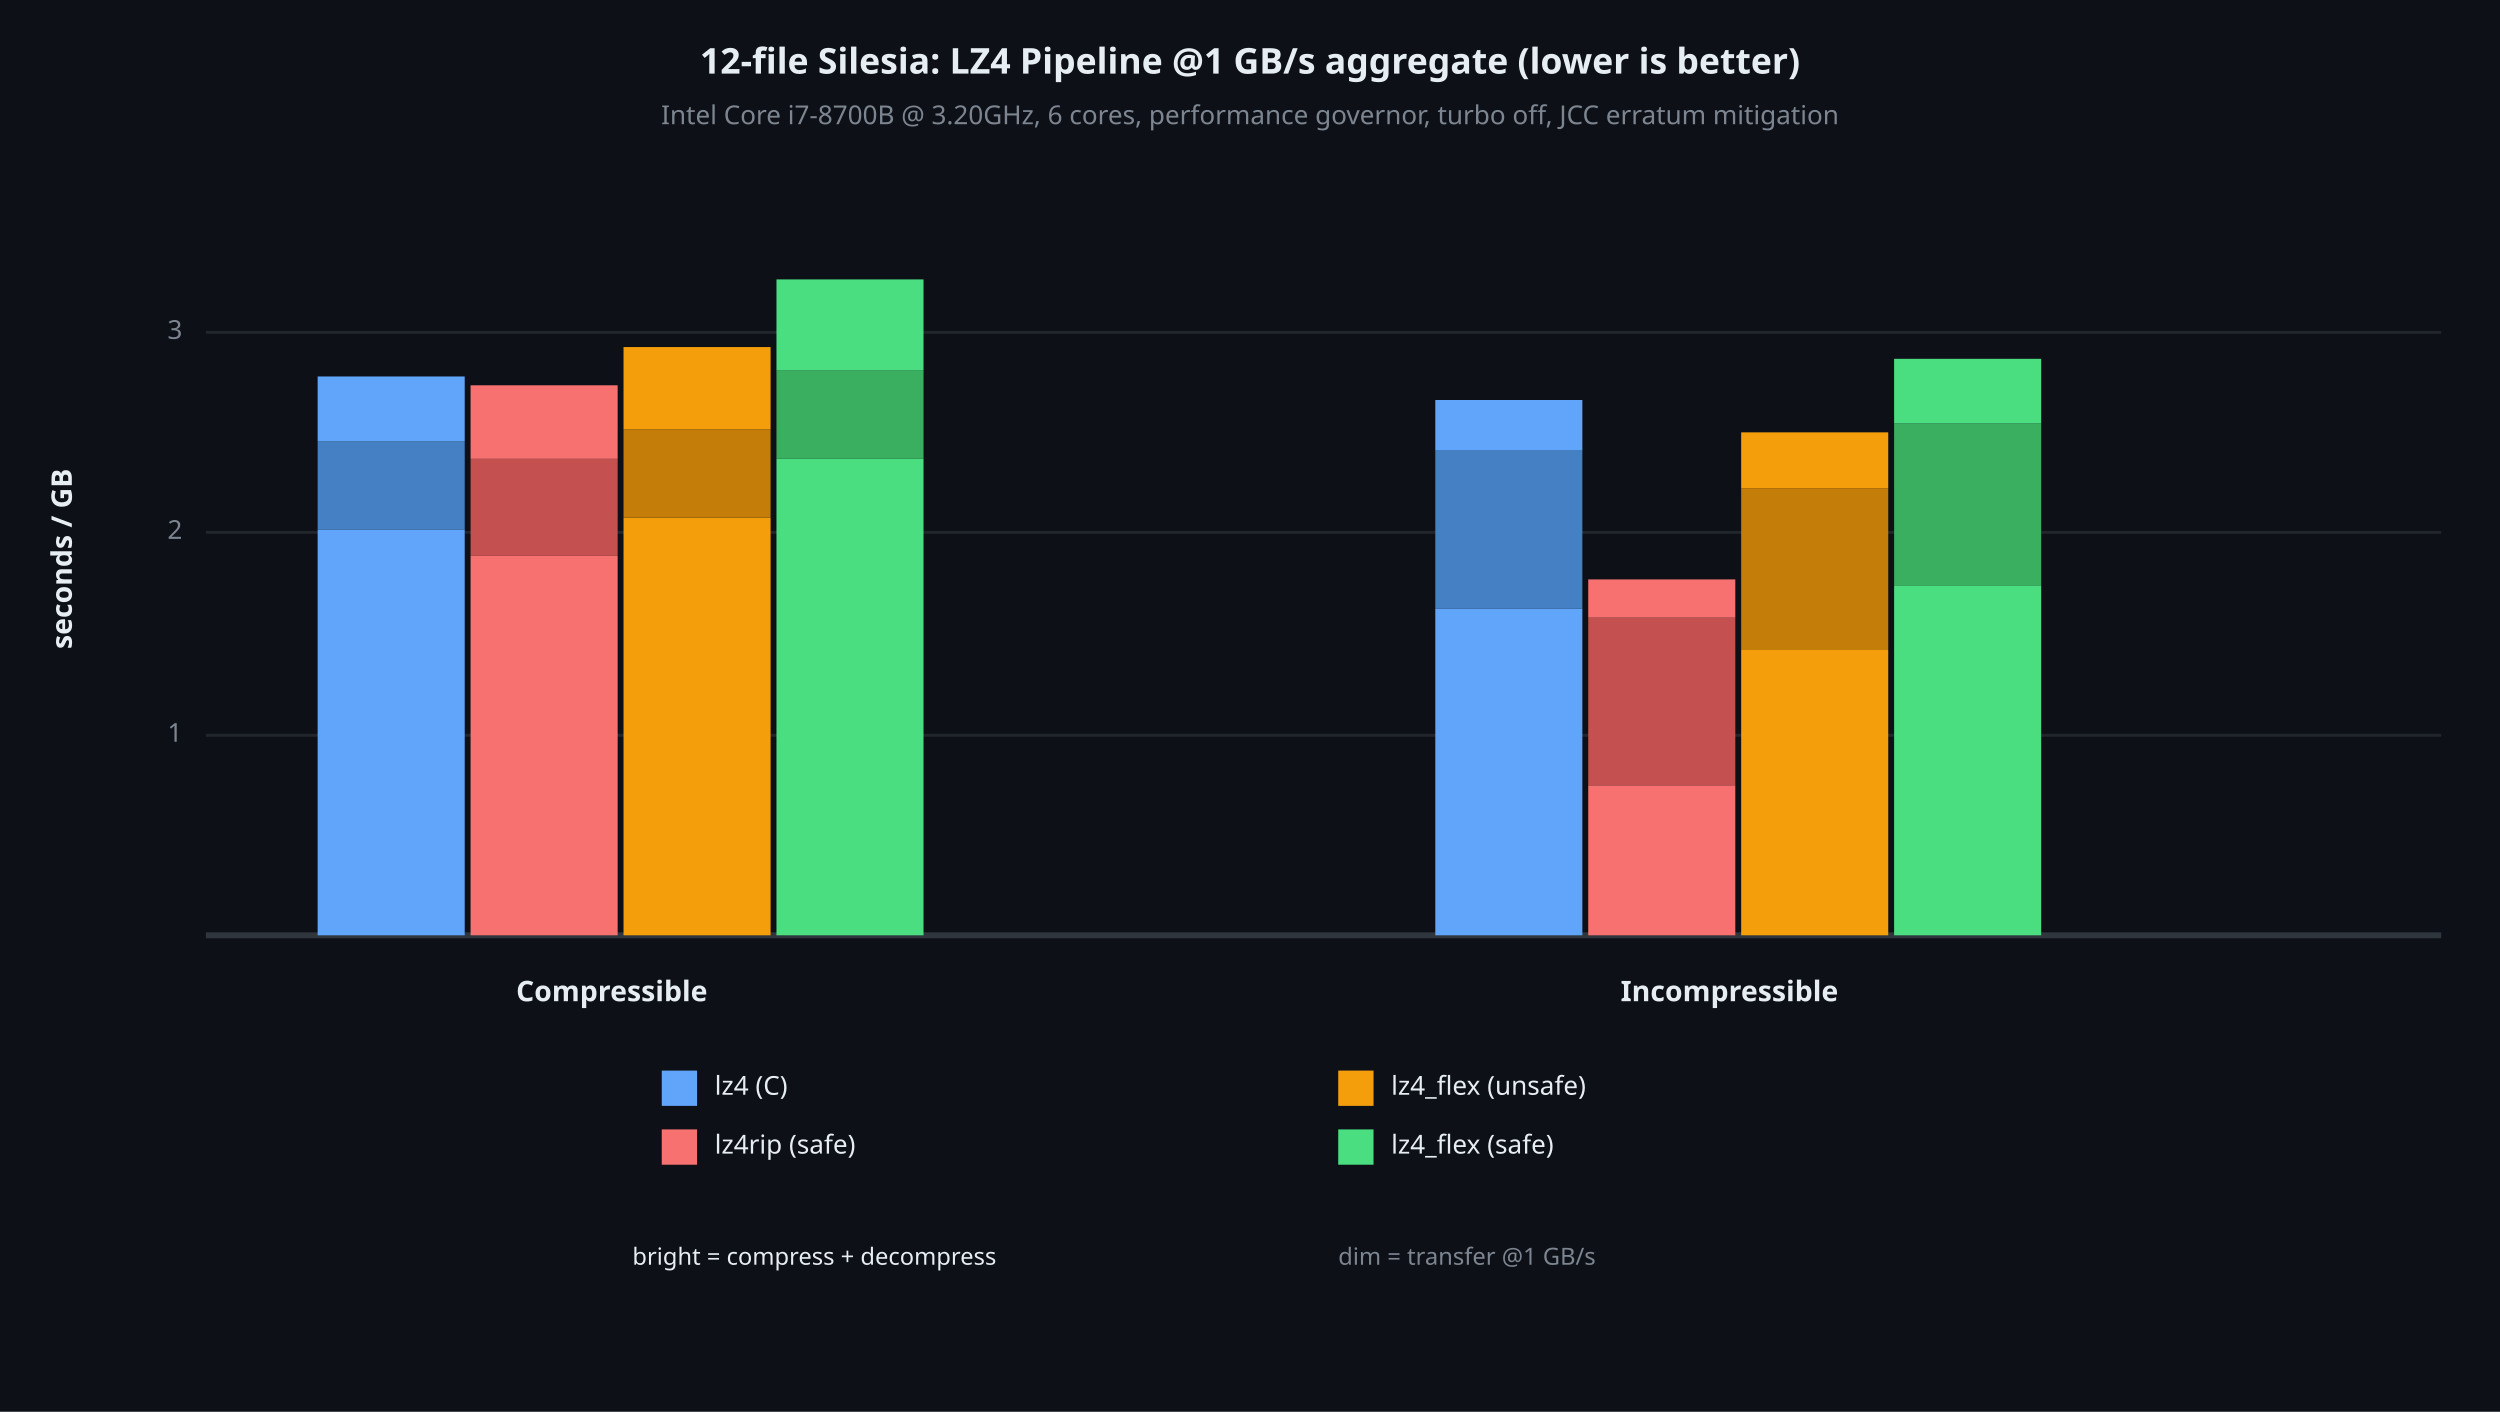
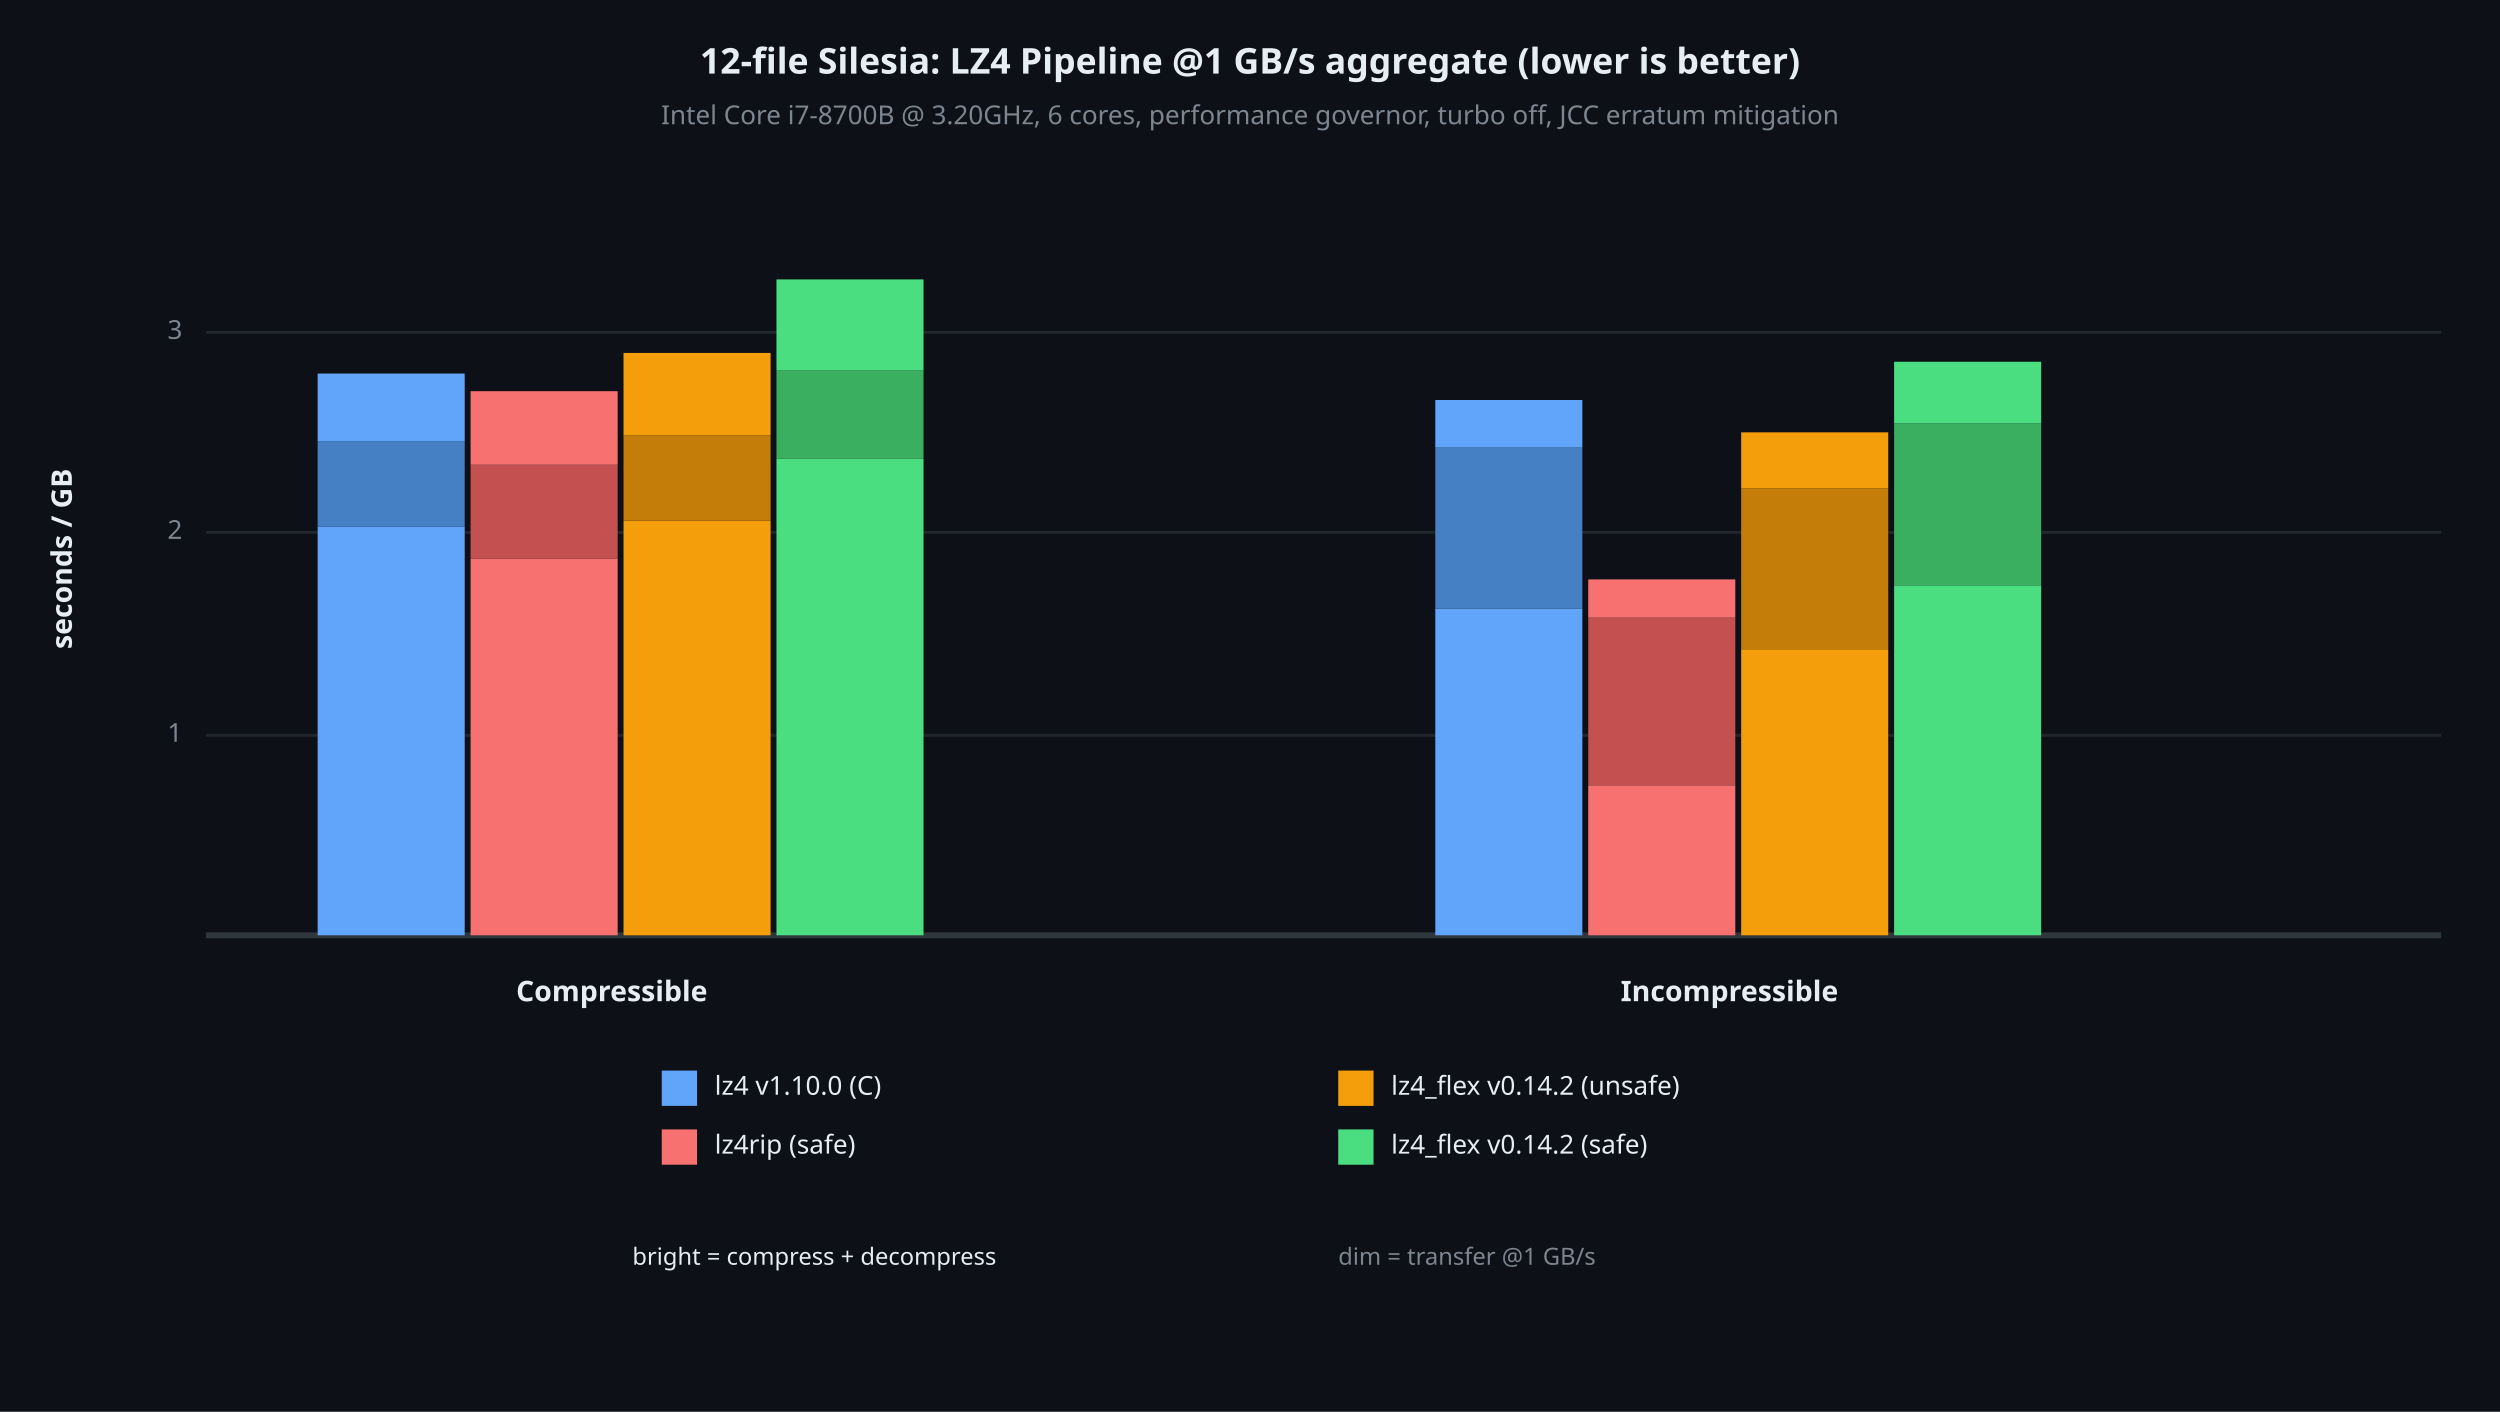
<svg xmlns="http://www.w3.org/2000/svg" viewBox="0 0 850 480" font-family="system-ui, -apple-system, sans-serif">
  <rect x="0" y="0" width="850" height="480" opacity="1" fill="#0D1117" stroke="none" />
  <text x="425" y="22" dy="0.5ex" text-anchor="middle" font-family="sans-serif" font-size="12.097" opacity="1" fill="#E6EDF3" font-weight="bold">
12-file Silesia: LZ4 Pipeline @1 GB/s aggregate (lower is better)
</text>
  <text x="425" y="40" dy="0.5ex" text-anchor="middle" font-family="sans-serif" font-size="8.871" opacity="1" fill="#7D8590">
Intel Core i7-8700B @ 3.20GHz, 6 cores, performance governor, turbo off, JCC erratum mitigation
</text>
  <text x="22" y="190" dy="0.5ex" text-anchor="middle" font-family="sans-serif" font-size="9.677" opacity="1" fill="#E6EDF3" font-weight="bold" transform="rotate(270, 22, 190)">
seconds / GB
</text>
  <polyline fill="none" opacity="1" stroke="#21262D" stroke-width="1" points="70,250 830,250 " />
  <text x="62" y="250" dy="0.5ex" text-anchor="end" font-family="sans-serif" font-size="8.871" opacity="1" fill="#7D8590">
1
</text>
  <polyline fill="none" opacity="1" stroke="#21262D" stroke-width="1" points="70,181 830,181 " />
  <text x="62" y="181" dy="0.5ex" text-anchor="end" font-family="sans-serif" font-size="8.871" opacity="1" fill="#7D8590">
2
</text>
  <polyline fill="none" opacity="1" stroke="#21262D" stroke-width="1" points="70,113 830,113 " />
  <text x="62" y="113" dy="0.5ex" text-anchor="end" font-family="sans-serif" font-size="8.871" opacity="1" fill="#7D8590">
3
</text>
  <polyline fill="none" opacity="1" stroke="#30363D" stroke-width="2" points="70,318 830,318 " />
-   <rect x="108" y="180" width="50" height="138" opacity="1" fill="#60A5FA" stroke="none" />
-   <rect x="108" y="150" width="50" height="30" opacity="1" fill="#4680C4" stroke="none" />
-   <rect x="108" y="128" width="50" height="22" opacity="1" fill="#60A5FA" stroke="none" />
-   <rect x="160" y="189" width="50" height="129" opacity="1" fill="#F87171" stroke="none" />
-   <rect x="160" y="156" width="50" height="33" opacity="1" fill="#C45050" stroke="none" />
-   <rect x="160" y="131" width="50" height="25" opacity="1" fill="#F87171" stroke="none" />
-   <rect x="212" y="176" width="50" height="142" opacity="1" fill="#F59E0B" stroke="none" />
-   <rect x="212" y="146" width="50" height="30" opacity="1" fill="#C47D08" stroke="none" />
-   <rect x="212" y="118" width="50" height="28" opacity="1" fill="#F59E0B" stroke="none" />
+   <rect x="108" y="179" width="50" height="139" opacity="1" fill="#60A5FA" stroke="none" />
+   <rect x="108" y="150" width="50" height="29" opacity="1" fill="#4680C4" stroke="none" />
+   <rect x="108" y="127" width="50" height="23" opacity="1" fill="#60A5FA" stroke="none" />
+   <rect x="160" y="190" width="50" height="128" opacity="1" fill="#F87171" stroke="none" />
+   <rect x="160" y="158" width="50" height="32" opacity="1" fill="#C45050" stroke="none" />
+   <rect x="160" y="133" width="50" height="25" opacity="1" fill="#F87171" stroke="none" />
+   <rect x="212" y="177" width="50" height="141" opacity="1" fill="#F59E0B" stroke="none" />
+   <rect x="212" y="148" width="50" height="29" opacity="1" fill="#C47D08" stroke="none" />
+   <rect x="212" y="120" width="50" height="28" opacity="1" fill="#F59E0B" stroke="none" />
  <rect x="264" y="156" width="50" height="162" opacity="1" fill="#4ADE80" stroke="none" />
  <rect x="264" y="126" width="50" height="30" opacity="1" fill="#3AAF60" stroke="none" />
  <rect x="264" y="95" width="50" height="31" opacity="1" fill="#4ADE80" stroke="none" />
  <text x="208" y="338" dy="0.5ex" text-anchor="middle" font-family="sans-serif" font-size="9.677" opacity="1" fill="#E6EDF3" font-weight="bold">
Compressible
</text>
  <rect x="488" y="207" width="50" height="111" opacity="1" fill="#60A5FA" stroke="none" />
-   <rect x="488" y="153" width="50" height="54" opacity="1" fill="#4680C4" stroke="none" />
-   <rect x="488" y="136" width="50" height="17" opacity="1" fill="#60A5FA" stroke="none" />
+   <rect x="488" y="152" width="50" height="55" opacity="1" fill="#4680C4" stroke="none" />
+   <rect x="488" y="136" width="50" height="16" opacity="1" fill="#60A5FA" stroke="none" />
  <rect x="540" y="267" width="50" height="51" opacity="1" fill="#F87171" stroke="none" />
  <rect x="540" y="210" width="50" height="57" opacity="1" fill="#C45050" stroke="none" />
  <rect x="540" y="197" width="50" height="13" opacity="1" fill="#F87171" stroke="none" />
  <rect x="592" y="221" width="50" height="97" opacity="1" fill="#F59E0B" stroke="none" />
  <rect x="592" y="166" width="50" height="55" opacity="1" fill="#C47D08" stroke="none" />
  <rect x="592" y="147" width="50" height="19" opacity="1" fill="#F59E0B" stroke="none" />
  <rect x="644" y="199" width="50" height="119" opacity="1" fill="#4ADE80" stroke="none" />
  <rect x="644" y="144" width="50" height="55" opacity="1" fill="#3AAF60" stroke="none" />
-   <rect x="644" y="122" width="50" height="22" opacity="1" fill="#4ADE80" stroke="none" />
+   <rect x="644" y="123" width="50" height="21" opacity="1" fill="#4ADE80" stroke="none" />
  <text x="588" y="338" dy="0.5ex" text-anchor="middle" font-family="sans-serif" font-size="9.677" opacity="1" fill="#E6EDF3" font-weight="bold">
Incompressible
</text>
  <rect x="225" y="364" width="12" height="12" opacity="1" fill="#60A5FA" stroke="none" />
  <text x="243" y="370" dy="0.5ex" text-anchor="start" font-family="sans-serif" font-size="8.871" opacity="1" fill="#E6EDF3">
- lz4 (C)
+ lz4 v1.10.0 (C)
</text>
  <rect x="225" y="384" width="12" height="12" opacity="1" fill="#F87171" stroke="none" />
  <text x="243" y="390" dy="0.5ex" text-anchor="start" font-family="sans-serif" font-size="8.871" opacity="1" fill="#E6EDF3">
lz4rip (safe)
</text>
  <rect x="455" y="364" width="12" height="12" opacity="1" fill="#F59E0B" stroke="none" />
  <text x="473" y="370" dy="0.5ex" text-anchor="start" font-family="sans-serif" font-size="8.871" opacity="1" fill="#E6EDF3">
- lz4_flex (unsafe)
+ lz4_flex v0.14.2 (unsafe)
</text>
  <rect x="455" y="384" width="12" height="12" opacity="1" fill="#4ADE80" stroke="none" />
  <text x="473" y="390" dy="0.5ex" text-anchor="start" font-family="sans-serif" font-size="8.871" opacity="1" fill="#E6EDF3">
- lz4_flex (safe)
+ lz4_flex v0.14.2 (safe)
</text>
  <text x="215" y="428" dy="0.5ex" text-anchor="start" font-family="sans-serif" font-size="8.065" opacity="1" fill="#E6EDF3">
bright = compress + decompress
</text>
  <text x="455" y="428" dy="0.5ex" text-anchor="start" font-family="sans-serif" font-size="8.065" opacity="1" fill="#7D8590">
dim = transfer @1 GB/s
</text>
</svg>
